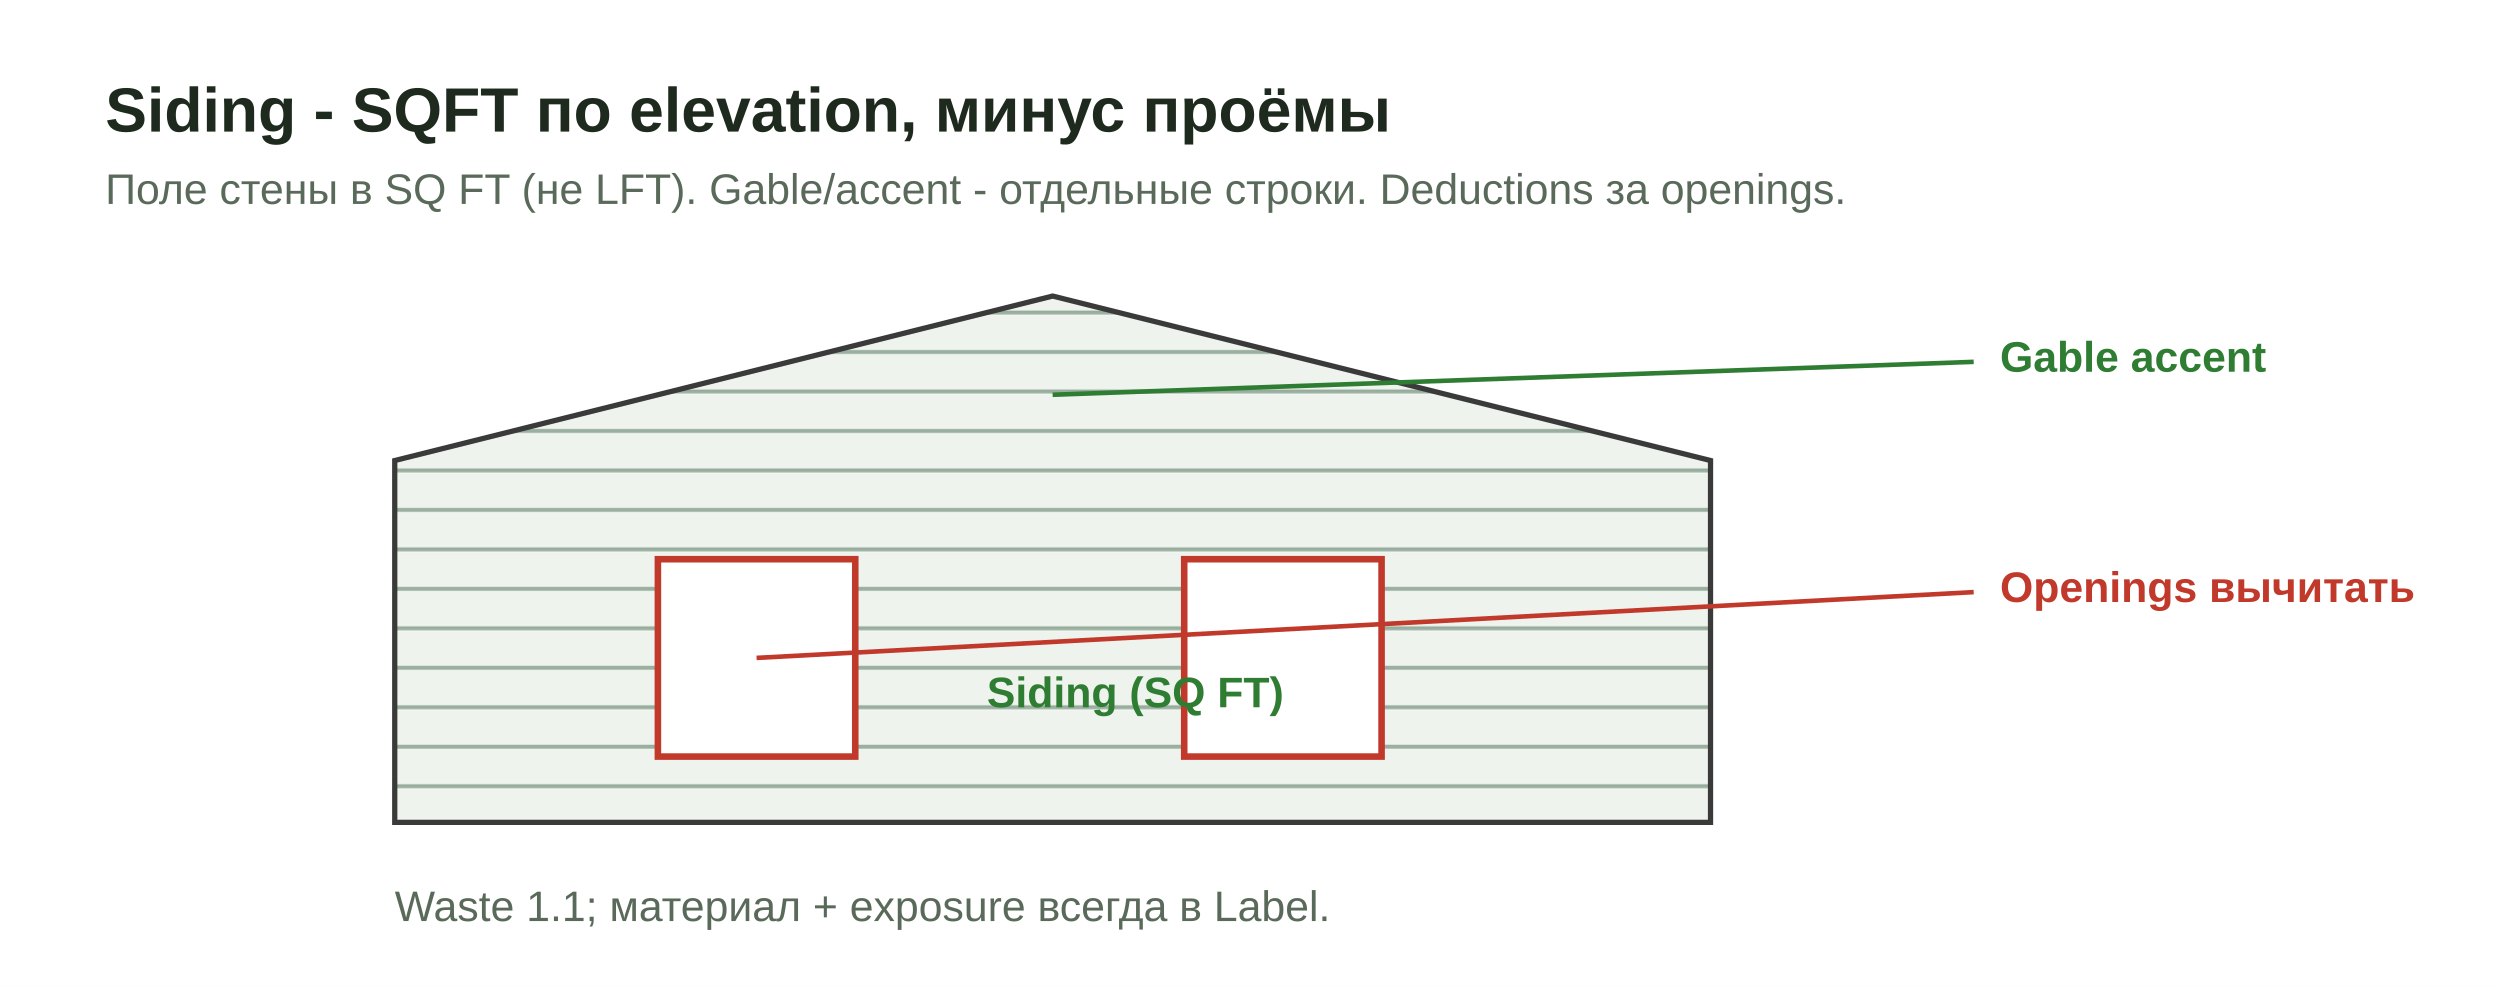
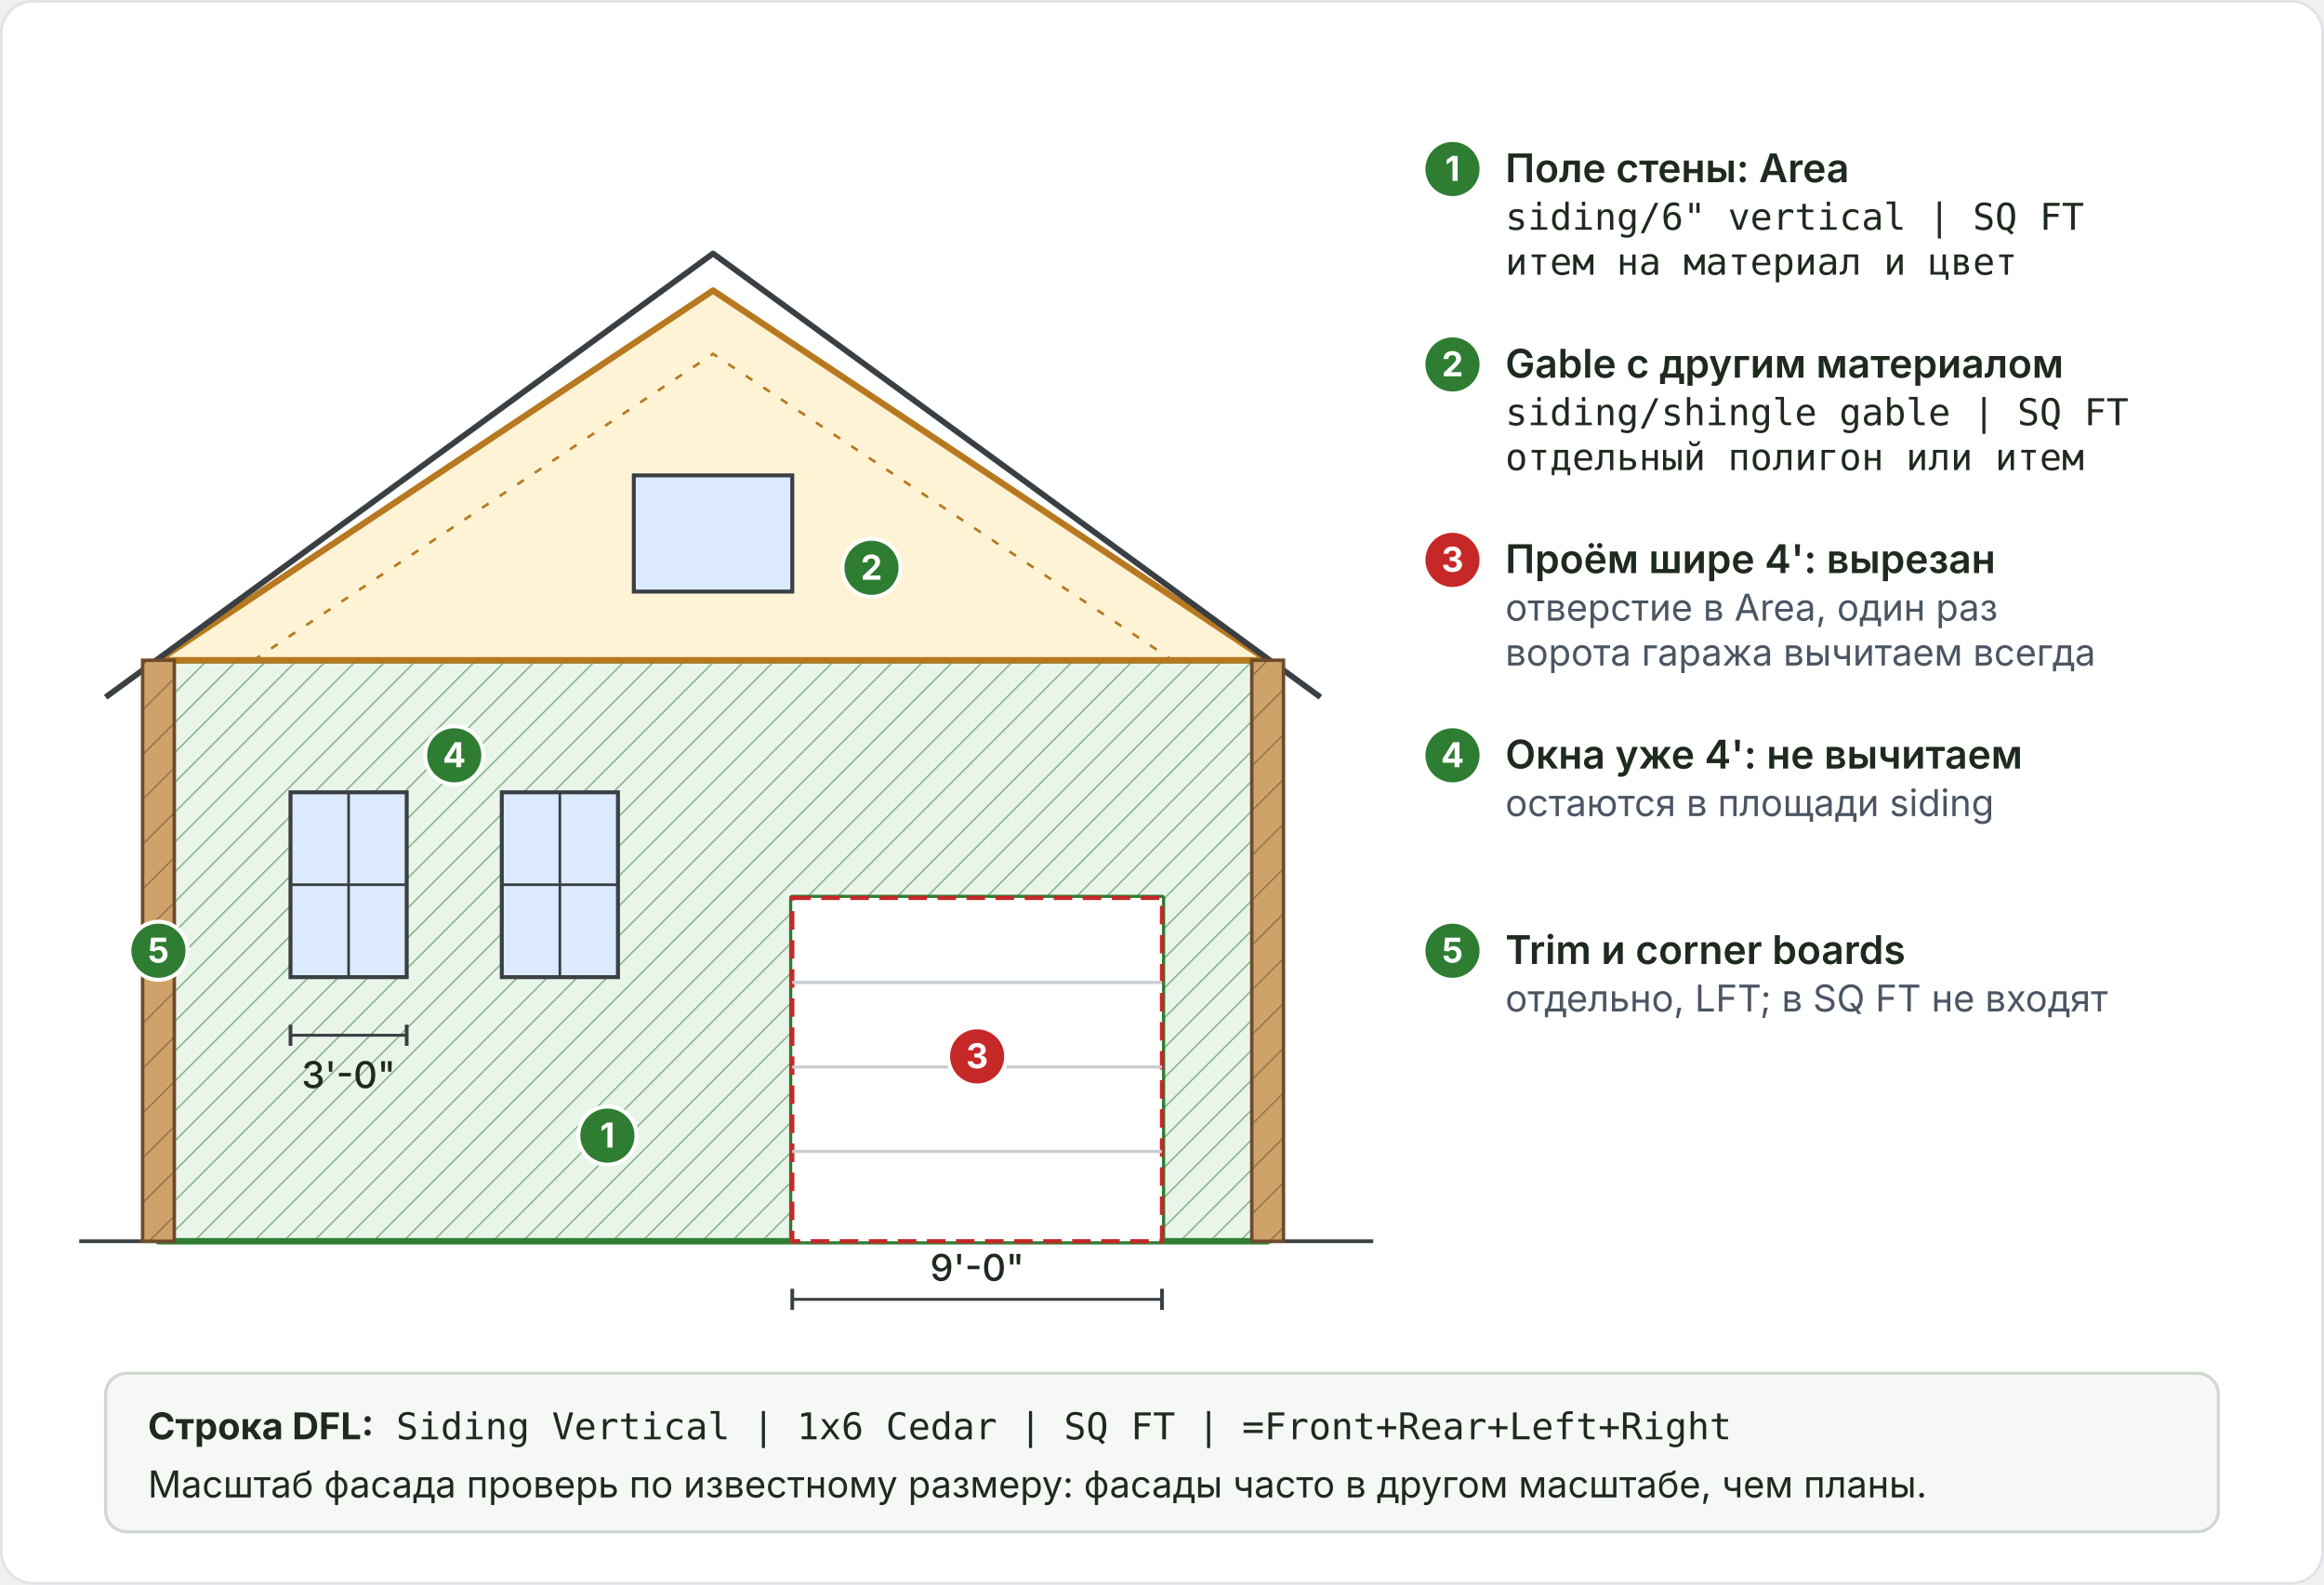
- <svg xmlns="http://www.w3.org/2000/svg" viewBox="0 0 760 300" role="img" aria-labelledby="t">
+ <svg xmlns="http://www.w3.org/2000/svg" viewBox="0 0 880 600" role="img" aria-labelledby="t d">
  <defs>
-     <pattern id="lap" width="40" height="12" patternUnits="userSpaceOnUse">
-       <rect width="40" height="12" fill="#eef3ee" />
-       <line x1="0" y1="11" x2="40" y2="11" stroke="#9bb0a0" stroke-width="1.2" />
+     <marker id="arr" markerWidth="10" markerHeight="10" refX="9" refY="5" orient="auto" markerUnits="userSpaceOnUse">
+       <path d="M0,1 L0,9 L10,5 z" fill="#2e7d32" />
+     </marker>
+     <marker id="arrInk" markerWidth="10" markerHeight="10" refX="9" refY="5" orient="auto" markerUnits="userSpaceOnUse">
+       <path d="M0,1 L0,9 L10,5 z" fill="#3a3f44" />
+     </marker>
+     <marker id="arrRed" markerWidth="10" markerHeight="10" refX="9" refY="5" orient="auto" markerUnits="userSpaceOnUse">
+       <path d="M0,1 L0,9 L10,5 z" fill="#c62828" />
+     </marker>
+     <marker id="arrGrey" markerWidth="10" markerHeight="10" refX="9" refY="5" orient="auto" markerUnits="userSpaceOnUse">
+       <path d="M0,1 L0,9 L10,5 z" fill="#8a98a5" />
+     </marker>
+     <marker id="tick" markerWidth="8" markerHeight="8" refX="4" refY="4" orient="auto" markerUnits="userSpaceOnUse">
+       <path d="M4,0 L4,8" stroke="#3a3f44" stroke-width="1.4" />
+     </marker>
+     <pattern id="wood" width="12" height="12" patternUnits="userSpaceOnUse" patternTransform="rotate(45)">
+       <rect width="12" height="12" fill="#e9d3b0" />
+       <line x1="0" y1="0" x2="0" y2="12" stroke="#8a6a3f" stroke-width="0.9" opacity="0.55" />
    </pattern>
-     <style>.t{font:700 19px "Segoe UI",Arial,sans-serif;fill:#1f2a1f}.s{font:400 13px "Segoe UI",Arial,sans-serif;fill:#5a6a5a}.l{font:600 13px "Segoe UI",Arial,sans-serif;fill:#2e7d32}.no{font:700 13px "Segoe UI",Arial,sans-serif;fill:#c0392b}</style>
+     <pattern id="pt" width="12" height="12" patternUnits="userSpaceOnUse" patternTransform="rotate(45)">
+       <rect width="12" height="12" fill="#cfa26a" />
+       <line x1="0" y1="0" x2="0" y2="12" stroke="#6c4b2a" stroke-width="1" opacity="0.6" />
+     </pattern>
+     <pattern id="conc" width="10" height="10" patternUnits="userSpaceOnUse">
+       <rect width="10" height="10" fill="#cfd4d8" />
+       <circle cx="2.5" cy="2.5" r="1" fill="#6b7378" opacity="0.7" />
+       <circle cx="7" cy="6.5" r="1" fill="#6b7378" opacity="0.7" />
+     </pattern>
+     <pattern id="sheath" width="7" height="7" patternUnits="userSpaceOnUse">
+       <rect width="7" height="7" fill="#c9b27c" />
+       <circle cx="2" cy="2" r="0.8" fill="#7a6a3c" opacity="0.6" />
+       <circle cx="5" cy="5" r="0.8" fill="#7a6a3c" opacity="0.6" />
+     </pattern>
+     <pattern id="batt" width="20" height="16" patternUnits="userSpaceOnUse">
+       <rect width="20" height="16" fill="#fdf6e3" />
+       <path d="M0,8 Q5,0 10,8 T20,8" fill="none" stroke="#caa64a" stroke-width="1.2" />
+     </pattern>
+     <pattern id="rigid" width="8" height="8" patternUnits="userSpaceOnUse">
+       <rect width="8" height="8" fill="#fbe9c6" />
+       <path d="M0,8 L8,0" stroke="#d9a441" stroke-width="0.8" />
+     </pattern>
+     <pattern id="cmu" width="40" height="20" patternUnits="userSpaceOnUse">
+       <rect width="40" height="20" fill="#cfd4d8" />
+       <path d="M0,10 H40 M20,0 V10 M0,10 V20 M40,10 V20" stroke="#6b7378" stroke-width="1" fill="none" />
+     </pattern>
+     <pattern id="endgrain" width="6" height="6" patternUnits="userSpaceOnUse">
+       <rect width="6" height="6" fill="#e9d3b0" />
+       <path d="M0,3 H6" stroke="#8a6a3f" stroke-width="0.7" opacity="0.5" />
+     </pattern>
+     <pattern id="hatchRed" width="8" height="8" patternUnits="userSpaceOnUse" patternTransform="rotate(45)">
+       <rect width="8" height="8" fill="#fff" />
+       <line x1="0" y1="0" x2="0" y2="8" stroke="#c62828" stroke-width="1.2" opacity="0.6" />
+     </pattern>
+     <pattern id="hatchGrey" width="8" height="8" patternUnits="userSpaceOnUse" patternTransform="rotate(45)">
+       <rect width="8" height="8" fill="#f3f4f6" />
+       <line x1="0" y1="0" x2="0" y2="8" stroke="#9aa4ad" stroke-width="1" opacity="0.8" />
+     </pattern>
+     <pattern id="hatchGreen" width="8" height="8" patternUnits="userSpaceOnUse" patternTransform="rotate(45)">
+       <rect width="8" height="8" fill="#eaf5ea" />
+       <line x1="0" y1="0" x2="0" y2="8" stroke="#2e7d32" stroke-width="1.1" opacity="0.55" />
+     </pattern>
+     <style>
+       .lab{font:600 16px Inter, "Segoe UI", Arial, sans-serif;fill:#1f2a1f}
+       .lab2{font:600 15px Inter, "Segoe UI", Arial, sans-serif;fill:#1f2a1f}
+       .h{font:700 17px Inter, "Segoe UI", Arial, sans-serif;fill:#1f2a1f}
+       .note{font:400 14px Inter, "Segoe UI", Arial, sans-serif;fill:#4b5563}
+       .ink{font:400 14px Inter, "Segoe UI", Arial, sans-serif;fill:#1f2a1f}
+       .inkb{font:700 14px Inter, "Segoe UI", Arial, sans-serif;fill:#1f2a1f}
+       .mono{font:500 14px "JetBrains Mono", Consolas, monospace;fill:#2e7d32}
+       .mono2{font:500 14px "JetBrains Mono", Consolas, monospace;fill:#1f2a1f}
+       .side{font:700 14px Inter, "Segoe UI", Arial, sans-serif;fill:#8a98a5;letter-spacing:1px}
+       .red{font:600 14px Inter, "Segoe UI", Arial, sans-serif;fill:#c62828}
+       .green{font:600 14px Inter, "Segoe UI", Arial, sans-serif;fill:#2e7d32}
+       .dimt{font:500 14px Inter, "Segoe UI", Arial, sans-serif;fill:#1f2a1f}
+       .numt{font:700 13px Inter, "Segoe UI", Arial, sans-serif;fill:#fff;text-anchor:middle}
+       .xl{font:400 14px Inter, "Segoe UI", Arial, sans-serif;fill:#1f2328}
+       .xlb{font:700 14px Inter, "Segoe UI", Arial, sans-serif;fill:#1f2328}
+       .xlh{font:400 13px Inter, "Segoe UI", Arial, sans-serif;fill:#5a6168}
+     </style>
  </defs>
-   <rect width="760" height="300" fill="#fff" />
-   <text class="t" x="32" y="40">Siding - SQFT по elevation, минус проёмы</text>
-   <text class="s" x="32" y="62">Поле стены в SQ FT (не LFT). Gable/accent - отдельные строки. Deductions за openings.</text>
-   <polygon points="120,250 120,140 320,90 520,140 520,250" fill="url(#lap)" stroke="#3a3a3a" stroke-width="1.6" />
-   <rect x="200" y="170" width="60" height="60" fill="#fff" stroke="#c0392b" stroke-width="2" />
-   <rect x="360" y="170" width="60" height="60" fill="#fff" stroke="#c0392b" stroke-width="2" />
-   <text class="l" x="300" y="215">Siding (SQ FT)</text>
-   <line x1="320" y1="120" x2="600" y2="110" stroke="#2e7d32" stroke-width="1.4" />
-   <text class="l" x="608" y="113">Gable accent</text>
-   <line x1="230" y1="200" x2="600" y2="180" stroke="#c0392b" stroke-width="1.4" />
-   <text class="no" x="608" y="183">Openings вычитать</text>
-   <text class="s" x="120" y="280">Waste 1.1; материал + exposure всегда в Label.</text>
+   <rect x="0.5" y="0.5" width="879" height="599" rx="12" fill="#ffffff" stroke="#dfe3e8" />
+   <line x1="30" y1="470" x2="520" y2="470" stroke="#3a3f44" stroke-width="1.4" />
+   <path d="M60,470 V250 H480 V470 Z M300,470 V340 H440 V470 Z" fill="url(#hatchGreen)" stroke="#2e7d32" stroke-width="2.4" fill-rule="evenodd" stroke-linejoin="round" />
+   <polygon points="60,250 270,110 480,250" fill="#fff3d6" stroke="#b7791f" stroke-width="2.4" stroke-linejoin="round" />
+   <path d="M96,250 L270,134 L444,250" fill="none" stroke="#b7791f" stroke-width="1" stroke-dasharray="3 5" />
+   <polyline points="40,264 270,96 500,264" fill="none" stroke="#3a3f44" stroke-width="2.2" stroke-linejoin="round" />
+   <rect x="300" y="340" width="140" height="130" fill="#ffffff" stroke="#c62828" stroke-width="1.6" stroke-dasharray="7 4" />
+   <line x1="300" y1="372" x2="440" y2="372" stroke="#c9ced3" stroke-width="1.2" />
+   <line x1="300" y1="404" x2="440" y2="404" stroke="#c9ced3" stroke-width="1.2" />
+   <line x1="300" y1="436" x2="440" y2="436" stroke="#c9ced3" stroke-width="1.2" />
+   <line x1="300" y1="492" x2="440" y2="492" stroke="#3a3f44" stroke-width="1.1" marker-start="url(#tick)" marker-end="url(#tick)" />
+   <text class="dimt" x="370.0" y="485.0" text-anchor="middle">9'-0"</text>
+   <rect x="110" y="300" width="44" height="70" fill="#dbeafe" stroke="#3a3f44" stroke-width="1.5" />
+   <line x1="132.0" y1="300" x2="132.0" y2="370" stroke="#3a3f44" stroke-width="1" />
+   <line x1="110" y1="335.0" x2="154" y2="335.0" stroke="#3a3f44" stroke-width="1" />
+   <rect x="190" y="300" width="44" height="70" fill="#dbeafe" stroke="#3a3f44" stroke-width="1.5" />
+   <line x1="212.0" y1="300" x2="212.0" y2="370" stroke="#3a3f44" stroke-width="1" />
+   <line x1="190" y1="335.0" x2="234" y2="335.0" stroke="#3a3f44" stroke-width="1" />
+   <line x1="110" y1="392" x2="154" y2="392" stroke="#3a3f44" stroke-width="1.1" marker-start="url(#tick)" marker-end="url(#tick)" />
+   <text class="dimt" x="132" y="412" text-anchor="middle">3'-0"</text>
+   <rect x="240" y="180" width="60" height="44" fill="#dbeafe" stroke="#3a3f44" stroke-width="1.5" />
+   <rect x="54" y="250" width="12" height="220" fill="url(#pt)" stroke="#6c4b2a" stroke-width="1.3" />
+   <rect x="474" y="250" width="12" height="220" fill="url(#pt)" stroke="#6c4b2a" stroke-width="1.3" />
+   <circle cx="230" cy="430" r="11" fill="#2e7d32" stroke="#fff" stroke-width="1.5" />
+   <text class="numt" x="230" y="434.5">1</text>
+   <circle cx="330" cy="215" r="11" fill="#2e7d32" stroke="#fff" stroke-width="1.5" />
+   <text class="numt" x="330" y="219.5">2</text>
+   <circle cx="370" cy="400" r="11" fill="#c62828" stroke="#fff" stroke-width="1.5" />
+   <text class="numt" x="370" y="404.5">3</text>
+   <circle cx="172" cy="286" r="11" fill="#2e7d32" stroke="#fff" stroke-width="1.5" />
+   <text class="numt" x="172" y="290.5">4</text>
+   <circle cx="60" cy="360" r="11" fill="#2e7d32" stroke="#fff" stroke-width="1.5" />
+   <text class="numt" x="60" y="364.5">5</text>
+   <circle cx="550" cy="64" r="11" fill="#2e7d32" stroke="#fff" stroke-width="1.5" />
+   <text class="numt" x="550" y="68.5">1</text>
+   <text class="lab2" x="570" y="69">Поле стены: Area</text>
+   <text class="mono2" x="570" y="87">siding/6" vertical | SQ FT</text>
+   <text class="mono2" x="570" y="104">итем на материал и цвет</text>
+   <circle cx="550" cy="138" r="11" fill="#2e7d32" stroke="#fff" stroke-width="1.5" />
+   <text class="numt" x="550" y="142.5">2</text>
+   <text class="lab2" x="570" y="143">Gable с другим материалом</text>
+   <text class="mono2" x="570" y="161">siding/shingle gable | SQ FT</text>
+   <text class="mono2" x="570" y="178">отдельный полигон или итем</text>
+   <circle cx="550" cy="212" r="11" fill="#c62828" stroke="#fff" stroke-width="1.5" />
+   <text class="numt" x="550" y="216.5">3</text>
+   <text class="lab2" x="570" y="217">Проём шире 4': вырезан</text>
+   <text class="note" x="570" y="235">отверстие в Area, один раз</text>
+   <text class="note" x="570" y="252">ворота гаража вычитаем всегда</text>
+   <circle cx="550" cy="286" r="11" fill="#2e7d32" stroke="#fff" stroke-width="1.5" />
+   <text class="numt" x="550" y="290.5">4</text>
+   <text class="lab2" x="570" y="291">Окна уже 4': не вычитаем</text>
+   <text class="note" x="570" y="309">остаются в площади siding</text>
+   <circle cx="550" cy="360" r="11" fill="#2e7d32" stroke="#fff" stroke-width="1.5" />
+   <text class="numt" x="550" y="364.5">5</text>
+   <text class="lab2" x="570" y="365">Trim и corner boards</text>
+   <text class="note" x="570" y="383">отдельно, LFT; в SQ FT не входят</text>
+   <rect x="40" y="520" width="800" height="60" fill="#f6f8f6" stroke="#cfd8cf" stroke-width="1.2" rx="8" />
+   <text class="inkb" x="56" y="545">Строка DFL:</text>
+   <text class="mono2" x="150" y="545">Siding Vertical | 1x6 Cedar | SQ FT | =Front+Rear+Left+Right</text>
+   <text class="ink" x="56" y="567">Масштаб фасада проверь по известному размеру: фасады часто в другом масштабе, чем планы.</text>
</svg>
